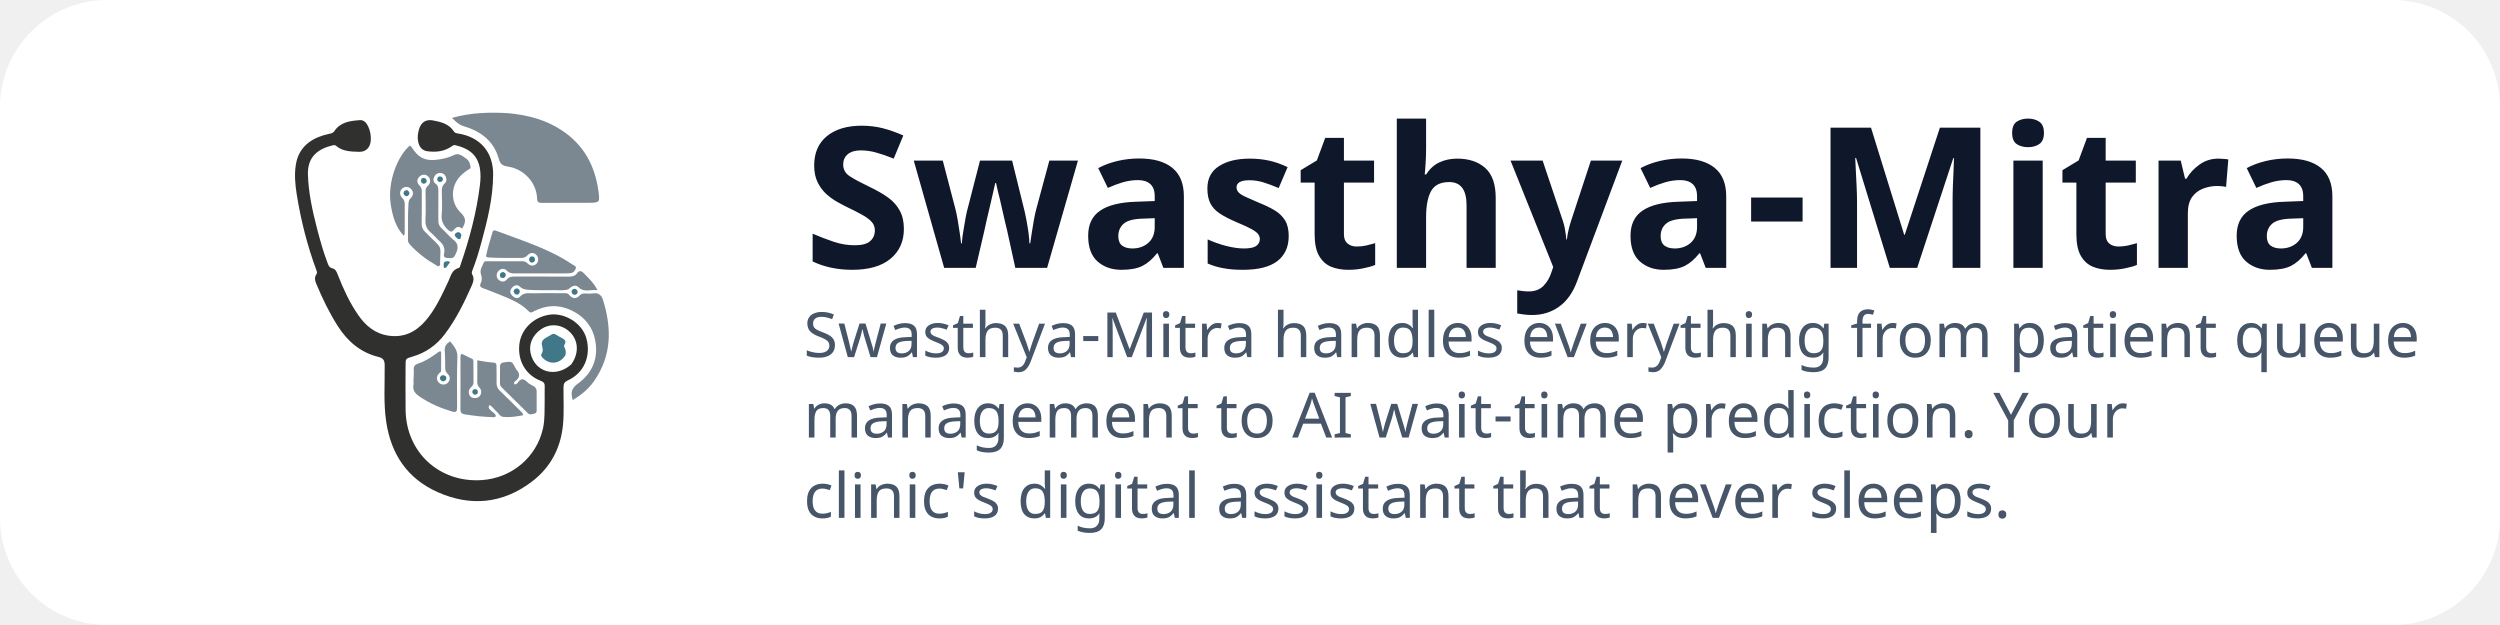
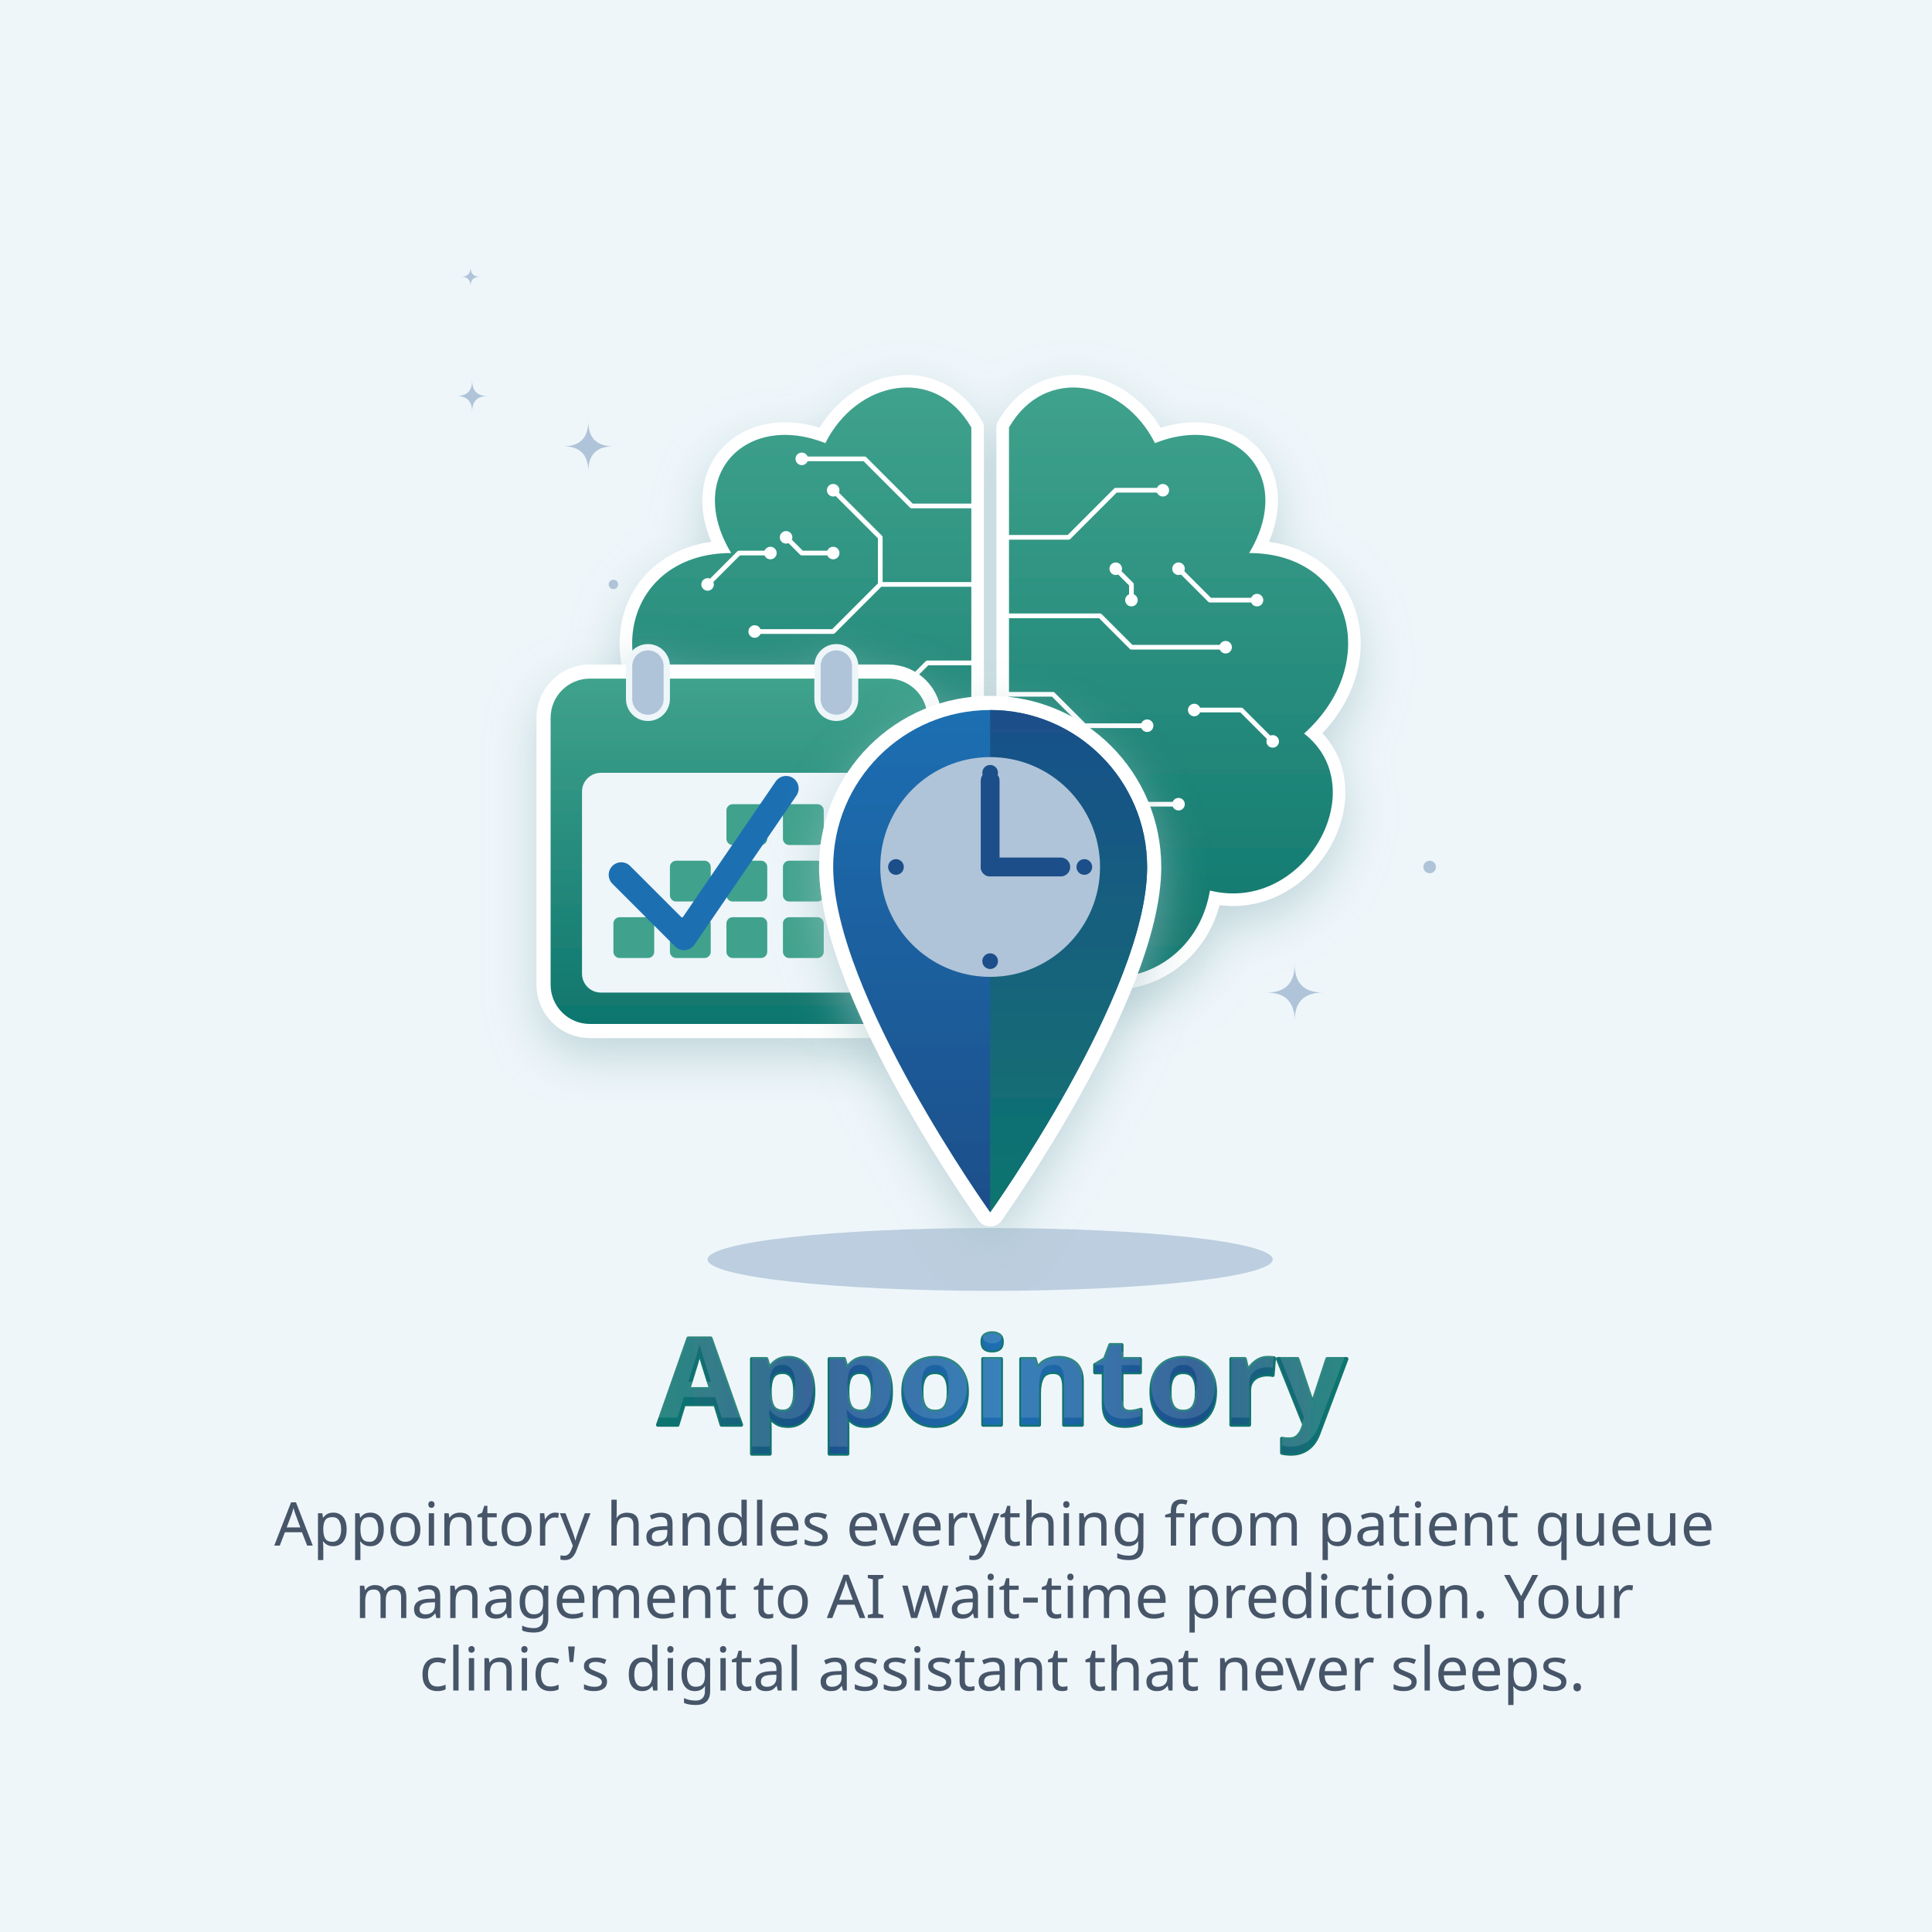
- <svg xmlns="http://www.w3.org/2000/svg" width="280" height="70" viewBox="0 0 280 70" fill="none" role="img" aria-labelledby="logoTitle logoDesc">
-   <rect width="280" height="70" rx="12" fill="#FFFFFF" />
-   <g transform="translate(0 -18) scale(0.1)">
-     <path fill="#30312fff" opacity="1" stroke="none" d="M610.031,628 C610.035,622.502 609.93,617.499 610.077,612.505 C610.169,609.38 608.944,607.774 605.947,606.651 C588.815,600.232 579.435,584.029 581.733,565.242 C583.816,548.212 597.915,535.13 615.274,532.474 C632.085,529.902 651.969,541.58 656.741,558.909 C662.226,578.823 654.052,597.864 635.889,606.074 C632.186,607.747 631.181,609.801 631.13,613.606 C630.942,627.756 631.93,641.919 630.528,656.06 C627.919,682.356 616.262,703.972 595.323,719.716 C562.817,744.157 527.08,747.604 490.205,731.199 C456.287,716.11 437.925,688.73 432.531,652.247 C429.416,631.181 431.058,610.009 430.838,588.887 C430.78,583.306 429.002,581.032 423.735,579.729 C403.722,574.778 389.214,562.258 378.342,545.227 C368.729,530.166 361.002,514.114 354.143,497.635 C352.672,494.101 351.928,490.608 354.387,487.197 C355.552,485.581 354.91,484.097 354.316,482.49 C344.121,454.923 336.947,426.57 332.322,397.559 C330.585,386.665 329.606,375.679 331.301,364.745 C334.025,347.18 345.168,336.949 361.544,331.736 C364.39,330.83 367.346,330.269 370.251,329.551 C371.899,329.144 373.346,328.522 374.362,326.991 C381.268,316.584 392.324,315.328 403.265,314.544 C407.482,314.242 410.486,317.642 412.308,321.476 C414.639,326.38 415.578,331.559 415.291,337.007 C414.882,344.776 410.179,350.261 402.404,350.032 C393.367,349.767 383.968,349.787 376.399,343.343 C375.429,342.517 374.377,342.377 373.141,342.664 C357.044,346.404 344.215,354.827 344.879,375.602 C345.531,396.034 349.888,415.85 354.963,435.513 C358.454,449.037 362.203,462.51 367.249,475.576 C368.204,478.05 369.352,479.88 372.204,480.514 C375.953,481.347 377.109,484.623 378.347,487.787 C384.489,503.486 391.487,518.773 401.108,532.694 C409.431,544.737 419.878,553.674 435.071,555.916 C452.05,558.42 465.408,552.041 476.274,539.613 C487.827,526.399 494.843,510.472 502.285,494.824 C504.999,489.117 506.017,482.134 513.703,480.125 C515.257,479.719 515.5,477.447 516.039,475.881 C525.927,447.179 533.713,417.951 537.463,387.771 C538.282,381.18 538.604,374.373 537.348,367.831 C534.411,352.536 524.078,345.868 509.758,342.574 C508.287,342.235 507.292,342.931 506.15,343.744 C497.809,349.681 488.357,350.718 478.576,349.381 C473.051,348.625 469.878,344.946 468.53,339.559 C467.27,334.523 467.871,329.584 469.304,324.766 C471.606,317.033 476.904,313.366 484.854,314.865 C493.841,316.56 502.907,318.646 508.38,327.299 C509.568,329.177 511.76,329.283 513.708,329.615 C538.123,333.778 552.414,350.546 552.329,375.368 C552.239,401.591 545.885,426.781 539.067,451.849 C536.23,462.283 533.11,472.653 529.112,482.725 C528.48,484.316 528.021,485.868 528.959,487.512 C531.274,491.567 530.314,495.421 528.546,499.435 C520.138,518.527 510.963,537.205 498.416,553.98 C489.063,566.484 476.879,575.132 461.766,579.478 C454.28,581.63 454.261,581.657 454.251,589.24 C454.229,605.903 454.035,622.568 454.27,639.228 C454.938,686.668 492.044,720.786 539.427,717.714 C573.151,715.527 600.963,692.142 608.141,659.847 C610.438,649.514 609.769,638.972 610.031,628 M639.72,588.193 C649.966,574.159 647.558,557.401 634.014,548.491 C625.48,542.877 614.651,542.899 606.292,548.548 C596.589,555.104 592.066,565.187 594.242,575.408 C598.788,596.753 622.216,603.678 639.72,588.193 z" />
-     <path fill="#00192b84" opacity="1" stroke="none" d="M568.904,306.762 C590.713,308.714 610.965,313.957 629.131,325.916 C653.602,342.026 666.288,365.277 670.214,393.711 C672.052,407.019 671.721,407.088 658.391,407.117 C641.226,407.153 624.059,407.084 606.894,407.212 C603.265,407.239 601.674,406.495 601.532,402.267 C600.936,384.442 586.742,369.065 568.284,366.454 C562.677,365.661 560.226,363.566 558.679,357.976 C553.117,337.883 538.425,326.951 519.268,321.3 C514.167,319.795 510.713,316.589 506.242,312.036 C527.277,306.141 547.764,305.508 568.904,306.762 z" />
-     <path fill="#00192b84" opacity="1" stroke="none" d="M636.599,504.039 C631.004,505.693 625.64,504.969 620.337,504.976 C610.846,504.99 601.352,505.219 591.856,504.592 C588.255,504.354 585.211,503.857 582.427,501.195 C579.502,498.4 576.252,499.258 573.638,502.104 C571.2,504.757 570.651,507.659 573.209,510.596 C575.814,513.59 579.712,515.327 582.346,512.311 C586.972,507.013 592.671,508.659 597.994,508.504 C609.646,508.165 621.316,508.449 632.977,508.378 C634.968,508.366 636.281,508.868 637.649,510.481 C641.348,514.843 645.276,515.055 649.118,511.017 C650.828,509.22 652.572,508.678 654.83,508.71 C657.995,508.754 661.21,509.028 664.319,508.596 C670.341,507.76 673.615,510.408 675.349,515.938 C685.349,547.806 685.173,578.558 665.191,607.021 C659.015,615.819 650.771,622.438 641.526,628.107 C638.71,619.358 640.521,614.482 647.222,609.654 C661.908,599.074 669.131,584.448 667.407,566.538 C665.632,548.087 655.666,534.589 638.559,526.96 C624.909,520.872 611.352,521.762 598.109,528.552 C596.255,529.503 594.503,531.051 592.324,528.802 C582.87,519.05 570.482,514.393 558.27,509.471 C552.555,507.167 546.828,504.88 541.027,502.806 C538.069,501.749 536.867,500.306 538.416,497.264 C540.112,493.933 539.79,490.57 538.684,487.08 C537.115,482.126 540.123,478.094 541.903,473.893 C542.569,472.321 544.5,472.63 545.966,472.627 C559.131,472.603 572.297,472.66 585.463,472.587 C587.867,472.574 589.432,473.64 591.088,475.213 C594.239,478.207 598.129,478.141 600.863,475.374 C603.461,472.744 603.365,468.038 600.66,465.433 C597.759,462.641 594.009,462.571 590.919,465.814 C588.902,467.929 586.832,468.94 583.957,468.92 C571.796,468.837 559.631,469.16 547.48,468.37 C546.486,468.305 545.465,468.333 544.275,467.008 C546.228,458.004 548.883,448.8 551.753,439.653 C552.355,437.733 553.892,437.769 555.432,438.357 C584.639,449.515 614.829,458.459 641.106,476.228 C642.753,477.342 645.782,477.977 644.857,480.76 C643.955,483.472 641.865,485.62 638.699,485.96 C636.717,486.173 634.707,486.171 632.709,486.173 C613.877,486.193 595.044,486.153 576.212,486.238 C572.921,486.253 570.235,485.793 567.706,483.19 C564.949,480.352 561.406,480.314 558.404,483.354 C555.605,486.189 555.521,490.788 558.282,493.23 C561.373,495.962 564.956,496.181 567.603,493.055 C570.13,490.072 573.021,489.716 576.459,489.724 C596.791,489.772 617.124,489.667 637.456,489.777 C641.029,489.797 644.022,489.223 646.193,486.166 C648.429,483.018 650.745,482.901 653.54,485.707 C659.024,491.213 664.723,496.513 669.258,504.999 C661.383,503.928 654.436,507.937 648.178,501.875 C644.922,498.721 641.163,499.597 636.599,504.039 z" />
-     <path fill="#00192b84" opacity="1" stroke="none" d="M492.899,476.807 C491.299,479.237 489.818,477.816 488.47,477.045 C477.705,470.889 467.937,463.451 459.507,454.315 C458.017,452.699 456.775,451.027 456.854,448.614 C457.298,434.968 456.5,421.302 457.528,407.66 C457.696,405.426 458.137,403.676 459.923,401.981 C463.382,398.7 463.269,394.484 460.144,391.411 C457.356,388.671 453.097,388.661 450.233,391.387 C447.446,394.04 447.291,398.543 450.488,401.636 C452.802,403.874 453.32,406.261 453.298,409.216 C453.223,419.377 453.3,429.538 453.29,439.699 C453.289,441.158 453.127,442.616 452.436,444.25 C443.105,434.582 439.817,422.346 437.735,409.647 C433.374,383.042 446.143,353.775 458.88,343.221 C459.864,343.194 460.365,343.898 460.803,344.593 C468.967,357.541 477.312,361.172 492.869,358.381 C498.274,357.411 503.569,356.141 508.559,353.6 C513.853,350.904 517.792,354.735 521.704,357.322 C525.039,359.527 526.711,363.088 527.032,367.079 C527.202,369.189 525.065,369.531 523.748,370.415 C513.628,377.203 506.851,385.953 507.326,398.815 C507.609,406.466 510.625,413.002 516.142,418.32 C521.86,423.832 522.311,428.587 517.491,436.122 C513.789,432.59 510.87,434.199 508.15,437.599 C506.226,440.004 504.503,439.956 502.012,437.659 C496.828,432.88 493.988,427.78 494.696,420.286 C495.475,412.032 494.913,403.645 494.822,395.317 C494.781,391.584 494.939,388.176 498.113,385.363 C500.448,383.293 500.398,380.187 499.102,377.469 C497.854,374.854 495.381,373.519 492.546,373.702 C489.291,373.912 487.074,375.824 485.915,378.965 C484.909,381.69 485.57,384.116 487.732,385.683 C490.762,387.88 490.995,390.786 490.975,394.055 C490.912,404.882 491.04,415.711 490.915,426.537 C490.871,430.259 491.786,433.189 494.682,435.794 C499.258,439.91 503.112,444.883 507.92,448.67 C513.057,452.717 513.456,456.933 511.188,462.554 C508.637,468.876 507.741,469.651 500.944,468.956 C498.06,468.66 496.568,467.513 497.297,464.45 C498.709,458.518 496.88,453.868 492.204,449.947 C488.9,447.176 486.296,443.559 482.941,440.864 C477.981,436.878 476.141,432.227 476.503,425.77 C477.089,415.309 476.703,404.79 476.629,394.296 C476.612,391.831 477.108,389.949 479.128,388.182 C482.465,385.261 482.596,380.929 479.926,378.045 C477.145,375.039 473.154,374.815 470.143,377.495 C466.68,380.577 466.389,384.432 469.921,387.918 C471.95,389.92 472.404,392.001 472.39,394.599 C472.326,406.593 472.525,418.59 472.262,430.578 C472.177,434.478 473.514,437.206 476.197,439.761 C480.777,444.123 485.1,448.755 489.704,453.09 C492.337,455.57 493.478,458.337 493.274,461.95 C493.001,466.768 493.072,471.606 492.899,476.807 z" />
-     <path fill="#00192b84" opacity="1" stroke="none" d="M556.024,588.427 C556.132,595.538 556.289,602.199 556.147,608.852 C556.07,612.454 557.256,615.167 559.86,617.664 C567.785,625.262 575.526,633.052 583.37,640.735 C584.445,641.789 585.545,642.758 585.928,645.026 C578.218,646.562 570.605,647.8 562.894,646.762 C560.093,646.385 558.672,643.174 556.545,641.343 C553.681,638.877 551.625,635.524 548.286,633.486 C546.69,636.451 546.93,637.116 550.327,640.237 C552.222,641.978 554.776,643.176 555.395,645.964 C554.497,647.635 553.017,647.247 551.778,647.21 C541.294,646.898 530.891,645.751 520.541,644.069 C517.337,643.548 515.661,642.175 515.687,638.502 C515.826,619.028 515.734,599.553 515.735,580.078 C515.735,578.933 515.622,577.735 516.95,576.204 C520.863,578.098 524.996,580.006 529.031,582.104 C530.366,582.799 530.207,584.384 530.212,585.718 C530.241,593.208 530.203,600.699 530.318,608.188 C530.354,610.587 529.379,612.121 527.607,613.686 C524.399,616.519 524.216,621.01 526.801,623.945 C528.881,626.306 533.764,626.558 536.429,624.442 C539.366,622.11 540.004,617.076 537.073,614.204 C534.722,611.901 534.476,609.544 534.539,606.611 C534.697,599.167 534.591,591.718 534.591,583.546 C541.541,584.967 547.896,585.827 554.295,586.3 C554.885,586.343 555.399,587.392 556.024,588.427 z" />
-     <path fill="#00192b84" opacity="1" stroke="none" d="M463.105,606.022 C463.221,601.874 463.686,598.184 463.367,594.564 C462.988,590.274 464.751,588.299 468.69,587.046 C476.226,584.648 482.723,580.212 489.143,575.705 C490.436,574.798 491.41,573.159 494.092,573.72 C494.092,580.818 494.141,588.04 494.05,595.26 C494.032,596.697 492.49,597.327 491.624,598.308 C488.62,601.709 488.57,605.67 491.483,608.544 C494.278,611.302 498.661,611.42 501.402,608.811 C504.386,605.971 504.62,601.711 501.313,598.636 C499.064,596.544 498.619,594.362 498.614,591.579 C498.603,585.259 498.596,578.921 498.119,572.626 C497.75,567.761 500.095,564.89 504.074,562.286 C508.354,567.595 512.576,572.15 512.275,580.035 C511.556,598.828 511.876,617.664 511.951,636.482 C511.968,640.733 510.827,642.248 506.394,640.923 C493.39,637.039 481.076,631.843 469.831,624.074 C465.019,620.75 461.943,617.163 463.08,611 C463.347,609.551 463.112,608.01 463.105,606.022 z" />
-     <path fill="#00192b84" opacity="1" stroke="none" d="M601.034,620.295 C601.044,626.582 601.078,632.404 601.047,638.226 C601.036,640.168 601.467,642.505 598.793,643.119 C596.296,643.691 593.656,645.171 591.262,642.816 C581.425,633.136 571.599,623.445 561.771,613.755 C560.518,612.519 559.95,610.971 559.954,609.248 C559.972,602.927 560.051,596.608 560.066,590.288 C560.072,587.415 561.533,586.251 564.308,585.857 C573.42,584.561 573.409,584.487 577.693,592.908 C577.844,593.204 577.964,593.539 578.187,593.772 C582.821,598.604 582.427,602.948 577.057,606.965 C576.192,607.613 575.393,608.644 575.903,610.252 C578.019,611.041 579.35,609.358 580.27,608.095 C583.589,603.536 586.685,604.11 590.329,607.724 C592.066,609.446 594.279,610.85 596.517,611.867 C600.099,613.496 601.429,616.097 601.034,620.295 z" />
-     <path fill="#155a6fd0" opacity="1" stroke="none" d="M510.593,445.511 C508.651,443.447 509.181,442.023 511.045,440.767 C512.659,439.68 514.26,439.769 515.565,441.098 C517.885,443.461 515.817,445.589 515.556,447.631 C512.956,448.462 512.065,446.775 510.593,445.511 z" />
-     <path fill="#155a6fd0" opacity="1" stroke="none" d="M499.368,605.403 C497.294,607.698 495.392,607.519 493.631,605.67 C492.645,604.634 492.454,603.22 493.197,602.007 C494.142,600.463 495.679,599.821 497.447,600.442 C499.673,601.224 500.541,602.76 499.368,605.403 z" />
-     <path fill="#155a6fd0" opacity="1" stroke="none" d="M576.896,509.396 C575.12,507.455 574.594,505.629 576.5,503.964 C577.685,502.93 579.203,502.667 580.619,503.69 C581.964,504.661 582.511,506.048 581.947,507.61 C581.123,509.89 579.468,510.554 576.896,509.396 z" />
-     <path fill="#155a6fd0" opacity="1" stroke="none" d="M594.586,467.234 C597.567,466.865 599.106,468.001 599.17,470.695 C599.211,472.367 598.294,473.54 596.666,473.979 C595.235,474.366 593.914,473.867 593.194,472.647 C592.037,470.688 592.365,468.838 594.586,467.234 z" />
-     <path fill="#155a6fd0" opacity="1" stroke="none" d="M646.44,504.956 C647.494,507.49 646.84,509.177 644.636,509.996 C643.119,510.56 641.73,510.036 640.813,508.614 C639.914,507.219 639.842,505.669 641.005,504.544 C642.641,502.96 644.513,503.045 646.44,504.956 z" />
-     <path fill="#155a6fd0" opacity="1" stroke="none" d="M452.877,393.903 C455.312,392.224 457.004,392.968 458.127,394.985 C458.81,396.212 458.539,397.609 457.533,398.682 C456.493,399.79 455.152,399.973 453.896,399.227 C451.87,398.023 451.294,396.309 452.877,393.903 z" />
-     <path fill="#155a6fd0" opacity="1" stroke="none" d="M499.703,479.681 C496.789,481.082 496.913,479.077 496.927,477.527 C496.944,475.642 496.524,473.296 499.271,472.865 C500.791,472.626 502.488,472.155 504.096,473.61 C502.702,475.552 501.318,477.481 499.703,479.681 z" />
-     <path fill="#155a6fd0" opacity="1" stroke="none" d="M474.208,385.842 C471.579,384.856 471.04,383.081 471.775,380.972 C472.267,379.556 473.626,379.179 475.036,379.391 C476.717,379.645 477.684,380.77 477.822,382.385 C478.014,384.627 476.626,385.618 474.208,385.842 z" />
-     <path fill="#155a6fd0" opacity="1" stroke="none" d="M560.325,486.303 C562.228,484.327 564.057,484.181 565.674,485.899 C566.786,487.08 566.674,488.624 565.754,489.969 C564.93,491.175 563.63,491.616 562.296,491.261 C559.865,490.613 559.512,488.809 560.325,486.303 z" />
-     <path fill="#155a6fd0" opacity="1" stroke="none" d="M492.145,383.853 C489.551,382.631 489.136,380.867 490.267,378.829 C491.005,377.499 492.429,377.439 493.781,377.787 C495.23,378.16 496.053,379.201 496.02,380.665 C495.97,382.851 494.688,383.911 492.145,383.853 z" />
-     <path fill="#155a6fd0" opacity="1" stroke="none" d="M529.01,619.74 C528.775,617.125 529.902,615.962 532.04,615.844 C533.481,615.764 534.6,616.453 535.014,617.89 C535.46,619.444 535.145,620.9 533.64,621.701 C531.671,622.749 530.212,621.881 529.01,619.74 z" />
-     <path fill="#155a6fd0" opacity="1" stroke="none" d="M633.214,577.905 C627.033,587.754 615.689,588.916 607.846,580.868 C606.603,579.593 605.559,577.784 606.472,576.39 C608.654,573.059 607.765,569.942 606.955,566.547 C606.182,563.305 607.653,560.655 610.445,558.895 C612.836,557.388 615.348,556.073 617.782,554.632 C619.375,553.688 620.826,553.707 622.442,554.718 C624.692,556.125 627.051,557.365 629.403,558.6 C632.599,560.279 634.645,562.388 632.201,566.083 C631.252,567.518 631.942,568.593 632.55,569.767 C633.841,572.257 633.939,574.86 633.214,577.905 z" />
+ <svg xmlns="http://www.w3.org/2000/svg" viewBox="0 0 800 800" role="img" aria-labelledby="logoTitle logoDesc">
+   <defs>
+     <filter id="soft-shadow" x="-20%" y="-20%" width="140%" height="140%">
+       <feDropShadow dx="0" dy="12" stdDeviation="15" flood-color="#a4c2c7" flood-opacity="0.6" />
+     </filter>
+     <linearGradient id="brain-grad" x1="0" y1="0" x2="0" y2="1">
+       <stop offset="0%" stop-color="#3FA28C" />
+       <stop offset="100%" stop-color="#0F766E" />
+     </linearGradient>
+     <linearGradient id="cal-grad" x1="0" y1="0" x2="0" y2="1">
+       <stop offset="0%" stop-color="#3FA28C" />
+       <stop offset="100%" stop-color="#0F766E" />
+     </linearGradient>
+     <linearGradient id="paper-grad" x1="0" y1="0" x2="0" y2="1">
+       <stop offset="0%" stop-color="#EEF6FA" />
+       <stop offset="100%" stop-color="#EEF6FA" />
+     </linearGradient>
+     <linearGradient id="pin-left-grad" x1="0" y1="0" x2="0" y2="1">
+       <stop offset="0%" stop-color="#1F6FB2" />
+       <stop offset="100%" stop-color="#1A4F8A" />
+     </linearGradient>
+     <linearGradient id="pin-right-grad" x1="0" y1="0" x2="0" y2="1">
+       <stop offset="0%" stop-color="#1A4F8A" />
+       <stop offset="100%" stop-color="#0F766E" />
+     </linearGradient>
+     <linearGradient id="title-grad" x1="0" y1="0" x2="1" y2="0">
+       <stop offset="0%" stop-color="#0F766E" />
+       <stop offset="22%" stop-color="#1A4F8A" />
+       <stop offset="50%" stop-color="#1F6FB2" />
+       <stop offset="78%" stop-color="#1A4F8A" />
+       <stop offset="100%" stop-color="#0F766E" />
+     </linearGradient>
+     <filter id="title-glow" x="-30%" y="-40%" width="160%" height="220%">
+       <feDropShadow dx="0" dy="5" stdDeviation="3.2" flood-color="#1A4F8A" flood-opacity="0.55" />
+       <feDropShadow dx="0" dy="1" stdDeviation="1.6" flood-color="#0F766E" flood-opacity="0.45" />
+       <feDropShadow dx="0" dy="0" stdDeviation="0.8" flood-color="#EEF6FA" flood-opacity="0.35" />
+     </filter>
+     <path id="brain-right" d="             M 412 180             C 435 140, 485 150, 505 190             C 555 170, 595 210, 565 260             C 630 260, 650 330, 600 375             C 645 410, 600 490, 540 475             C 530 535, 455 550, 435 500             C 425 515, 412 515, 412 480             Z" />
+     <g id="sparkle">
+       <path d="M 0,-20 Q 0,0 20,0 Q 0,0 0,20 Q 0,0 -20,0 Q 0,0 0,-20 Z" fill="#AFC4D8" />
+     </g>
+   </defs>
+   <rect width="800" height="800" fill="#EEF6FA" />
+   <g id="main-illustration" transform="matrix(0.65 0 0 0.65 150 60)">
+     <ellipse cx="400" cy="710" rx="180" ry="20" fill="#AFC4D8" opacity="0.8" />
+     <use href="#sparkle" x="180" y="240" transform="scale(0.8)" />
+     <use href="#sparkle" x="140" y="320" transform="scale(0.5)" />
+     <use href="#sparkle" x="230" y="280" transform="scale(0.3)" />
+     <use href="#sparkle" x="660" y="600" transform="scale(0.9)" />
+     <use href="#sparkle" x="720" y="480" transform="scale(0.6)" />
+     <use href="#sparkle" x="690" y="650" transform="scale(0.4)" />
+     <circle cx="680" cy="460" r="4" fill="#AFC4D8" />
+     <circle cx="160" cy="280" r="3" fill="#AFC4D8" />
+     <g filter="url(#soft-shadow)">
+       <use href="#brain-right" fill="#ffffff" stroke="#ffffff" stroke-width="16" stroke-linejoin="round" />
+       <use href="#brain-right" fill="#ffffff" stroke="#ffffff" stroke-width="16" stroke-linejoin="round" transform="scale(-1, 1) translate(-800, 0)" />
+       <use href="#brain-right" fill="url(#brain-grad)" />
+       <use href="#brain-right" fill="url(#brain-grad)" transform="scale(-1, 1) translate(-800, 0)" />
+       <g stroke="#ffffff" stroke-width="3" fill="none" stroke-linecap="round" stroke-linejoin="round">
+         <path d="M 412 250 L 450 250 L 480 220 L 510 220" />
+         <path d="M 412 300 L 470 300 L 490 320 L 550 320" />
+         <path d="M 412 350 L 440 350 L 460 370 L 500 370" />
+         <path d="M 460 370 L 460 400 L 490 430" />
+         <path d="M 412 400 L 430 400 L 450 420 L 520 420" />
+         <path d="M 412 450 L 420 450 L 440 470 L 480 470" />
+         <path d="M 520 270 L 540 290 L 570 290" />
+         <path d="M 530 360 L 560 360 L 580 380" />
+         <path d="M 480 270 L 490 280 L 490 290" />
+         <path d="M 388 230 L 350 230 L 320 200 L 280 200" />
+         <path d="M 388 280 L 330 280 L 300 310 L 250 310" />
+         <path d="M 330 280 L 330 250 L 300 220" />
+         <path d="M 388 330 L 360 330 L 340 350 L 280 350" />
+         <path d="M 388 390 L 340 390 L 310 420 L 240 420" />
+         <path d="M 310 420 L 310 450 L 280 480" />
+         <path d="M 388 440 L 370 440 L 350 460 L 290 460" />
+         <path d="M 260 260 L 240 260 L 220 280" />
+         <path d="M 270 380 L 240 380 L 210 410" />
+         <path d="M 300 260 L 280 260 L 270 250" />
+       </g>
+       <g fill="#ffffff">
+         <circle cx="510" cy="220" r="4" />
+         <circle cx="550" cy="320" r="4" />
+         <circle cx="500" cy="370" r="4" />
+         <circle cx="490" cy="430" r="4" />
+         <circle cx="520" cy="420" r="4" />
+         <circle cx="480" cy="470" r="4" />
+         <circle cx="520" cy="270" r="4" />
+         <circle cx="570" cy="290" r="4" />
+         <circle cx="530" cy="360" r="4" />
+         <circle cx="580" cy="380" r="4" />
+         <circle cx="480" cy="270" r="4" />
+         <circle cx="490" cy="290" r="4" />
+         <circle cx="280" cy="200" r="4" />
+         <circle cx="250" cy="310" r="4" />
+         <circle cx="300" cy="220" r="4" />
+         <circle cx="280" cy="350" r="4" />
+         <circle cx="240" cy="420" r="4" />
+         <circle cx="280" cy="480" r="4" />
+         <circle cx="290" cy="460" r="4" />
+         <circle cx="260" cy="260" r="4" />
+         <circle cx="220" cy="280" r="4" />
+         <circle cx="270" cy="380" r="4" />
+         <circle cx="210" cy="410" r="4" />
+         <circle cx="300" cy="260" r="4" />
+         <circle cx="270" cy="250" r="4" />
+       </g>
+     </g>
+     <g filter="url(#soft-shadow)">
+       <rect x="120" y="340" width="240" height="220" rx="25" fill="#ffffff" stroke="#ffffff" stroke-width="18" stroke-linejoin="round" />
+       <rect x="120" y="340" width="240" height="220" rx="25" fill="url(#cal-grad)" />
+       <rect x="140" y="400" width="200" height="140" rx="12" fill="url(#paper-grad)" />
+       <rect x="170" y="320" width="24" height="45" rx="12" fill="#AFC4D8" stroke="#EEF6FA" stroke-width="4" />
+       <rect x="290" y="320" width="24" height="45" rx="12" fill="#AFC4D8" stroke="#EEF6FA" stroke-width="4" />
+       <g fill="#3FA28C">
+         <rect x="232" y="420" width="26" height="26" rx="4" />
+         <rect x="268" y="420" width="26" height="26" rx="4" />
+         <rect x="196" y="456" width="26" height="26" rx="4" />
+         <rect x="232" y="456" width="26" height="26" rx="4" />
+         <rect x="268" y="456" width="26" height="26" rx="4" />
+         <rect x="160" y="492" width="26" height="26" rx="4" />
+         <rect x="196" y="492" width="26" height="26" rx="4" />
+         <rect x="232" y="492" width="26" height="26" rx="4" />
+         <rect x="268" y="492" width="26" height="26" rx="4" />
+       </g>
+       <path d="M 165 465 L 205 505 L 270 410" fill="none" stroke="#1F6FB2" stroke-width="16" stroke-linecap="round" stroke-linejoin="round" />
+     </g>
+     <g filter="url(#soft-shadow)">
+       <path d="M 400 680                  C 400 680, 500 540, 500 460                  A 100 100 0 1 0 300 460                  C 300 540, 400 680, 400 680 Z" fill="#ffffff" stroke="#ffffff" stroke-width="18" stroke-linejoin="round" />
+       <path d="M 400 680                  C 400 680, 500 540, 500 460                  A 100 100 0 1 0 300 460                  C 300 540, 400 680, 400 680 Z" fill="url(#pin-left-grad)" />
+       <path d="M 400 680                  C 400 680, 500 540, 500 460                  A 100 100 0 0 0 400 360                  V 680 Z" fill="url(#pin-right-grad)" />
+       <circle cx="400" cy="460" r="70" fill="#AFC4D8" />
+       <circle cx="400" cy="400" r="5" fill="#1A4F8A" />
+       <circle cx="460" cy="460" r="5" fill="#1A4F8A" />
+       <circle cx="400" cy="520" r="5" fill="#1A4F8A" />
+       <circle cx="340" cy="460" r="5" fill="#1A4F8A" />
+       <path d="M 400 405 L 400 460 L 445 460" fill="none" stroke="#1A4F8A" stroke-width="12" stroke-linecap="round" stroke-linejoin="round" />
+       <circle cx="400" cy="460" r="6" fill="#1A4F8A" />
+     </g>
  </g>
-   <text x="90" y="30" font-family="'Noto Sans Devanagari', 'Mangal', 'Noto Sans Bengali', 'Noto Sans', sans-serif" font-size="22" font-weight="700" fill="#0F172A">
-     Swasthya-Mitra
-   </text>
-   <text x="90" y="40" font-family="'Noto Sans Devanagari', 'Mangal', 'Noto Sans Bengali', 'Noto Sans', sans-serif" font-size="7" fill="#475569">
-     <tspan x="90" dy="0">
-       Swasthya-Mitra handles everything from patient queue
-     </tspan>
-     <tspan x="90" dy="9">
-       management to AI wait-time prediction. Your
-     </tspan>
-     <tspan x="90" dy="9">
-       clinic's digital assistant that never sleeps.
-     </tspan>
+   <text x="415" y="590" text-anchor="middle" font-family="'Noto Sans Devanagari', 'Mangal', 'Noto Sans Bengali', 'Noto Sans', sans-serif" font-size="50" font-weight="800" letter-spacing="0.5" fill="url(#title-grad)" stroke="#0F766E" stroke-width="1.6" paint-order="stroke fill" stroke-linejoin="round" filter="url(#title-glow)">
+             Appointory
+         </text>
+   <text x="415" y="587" text-anchor="middle" font-family="'Noto Sans Devanagari', 'Mangal', 'Noto Sans Bengali', 'Noto Sans', sans-serif" font-size="50" font-weight="800" letter-spacing="0.5" fill="#EEF6FA" opacity="0.14">
+             Appointory
+         </text>
+   <text x="400" y="640" text-anchor="middle" font-family="'Noto Sans Devanagari', 'Mangal', 'Noto Sans Bengali', 'Noto Sans', sans-serif" font-size="25" fill="#475569">
+     <tspan x="415" dy="0">
+                 Appointory handles everything from patient queue
+             </tspan>
+     <tspan x="415" dy="30">
+                 management to AI wait-time prediction. Your
+             </tspan>
+     <tspan x="415" dy="30">
+                 clinic's digital assistant that never sleeps.
+             </tspan>
  </text>
</svg>
